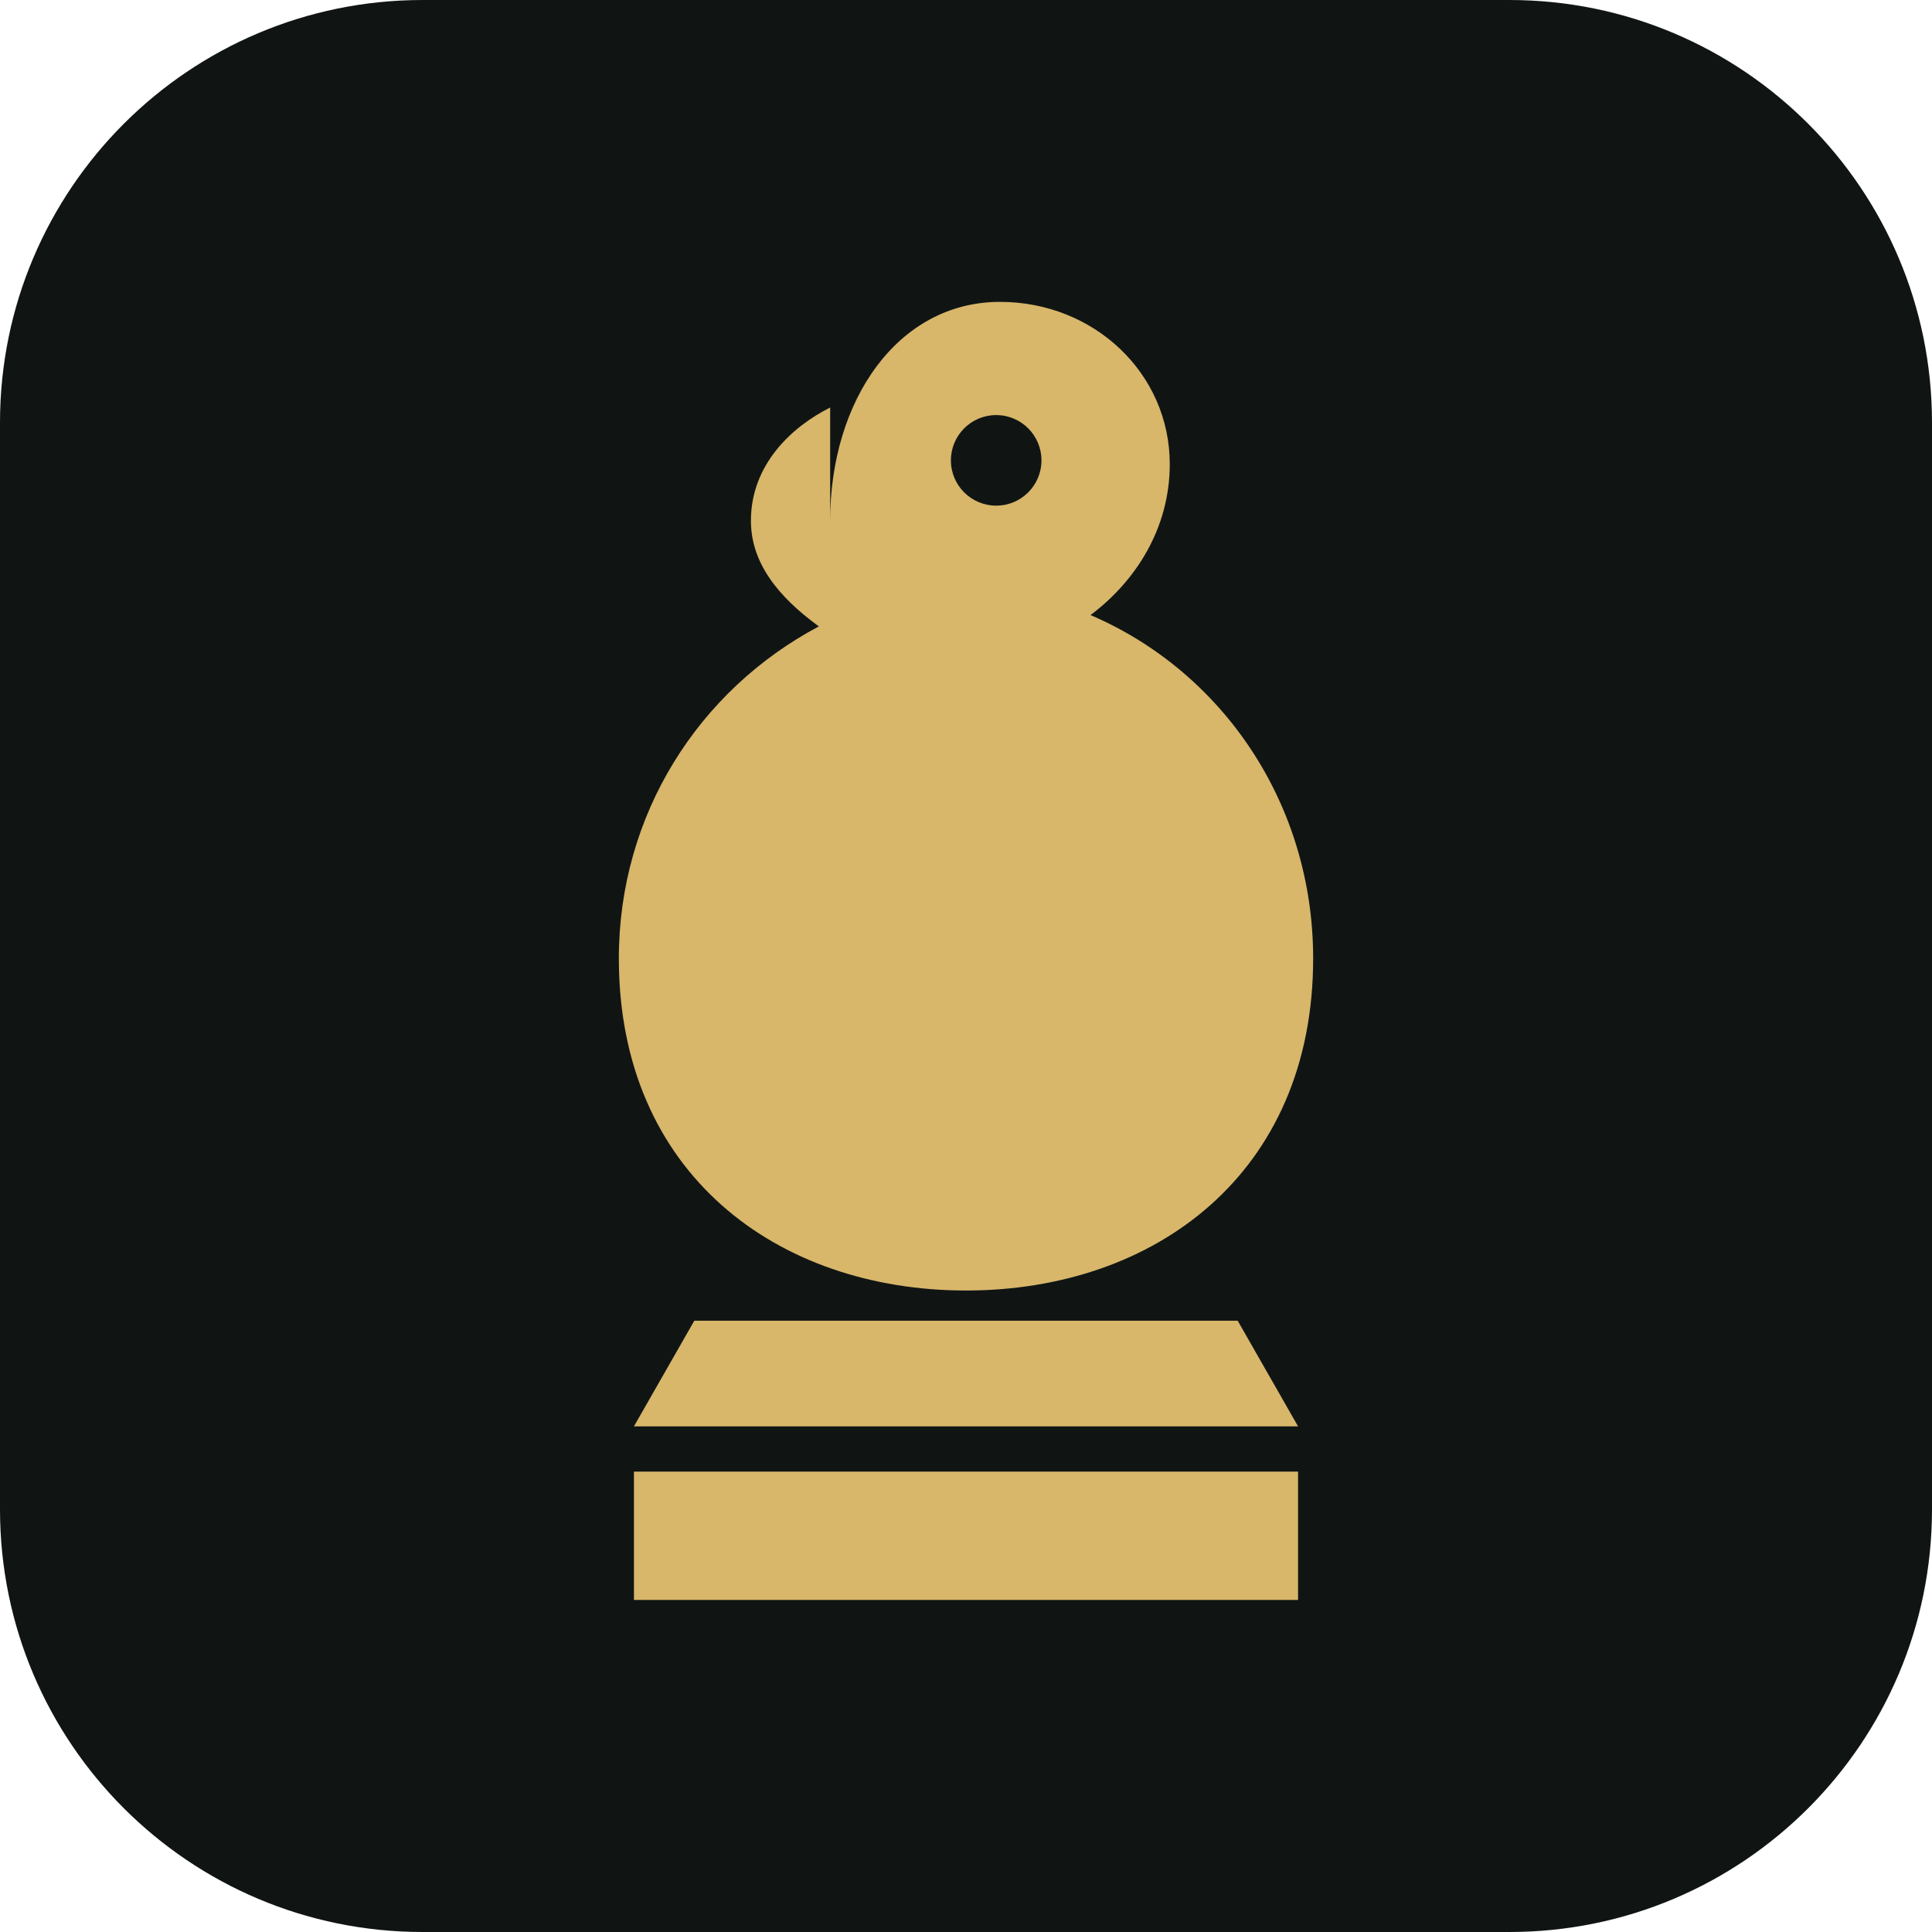
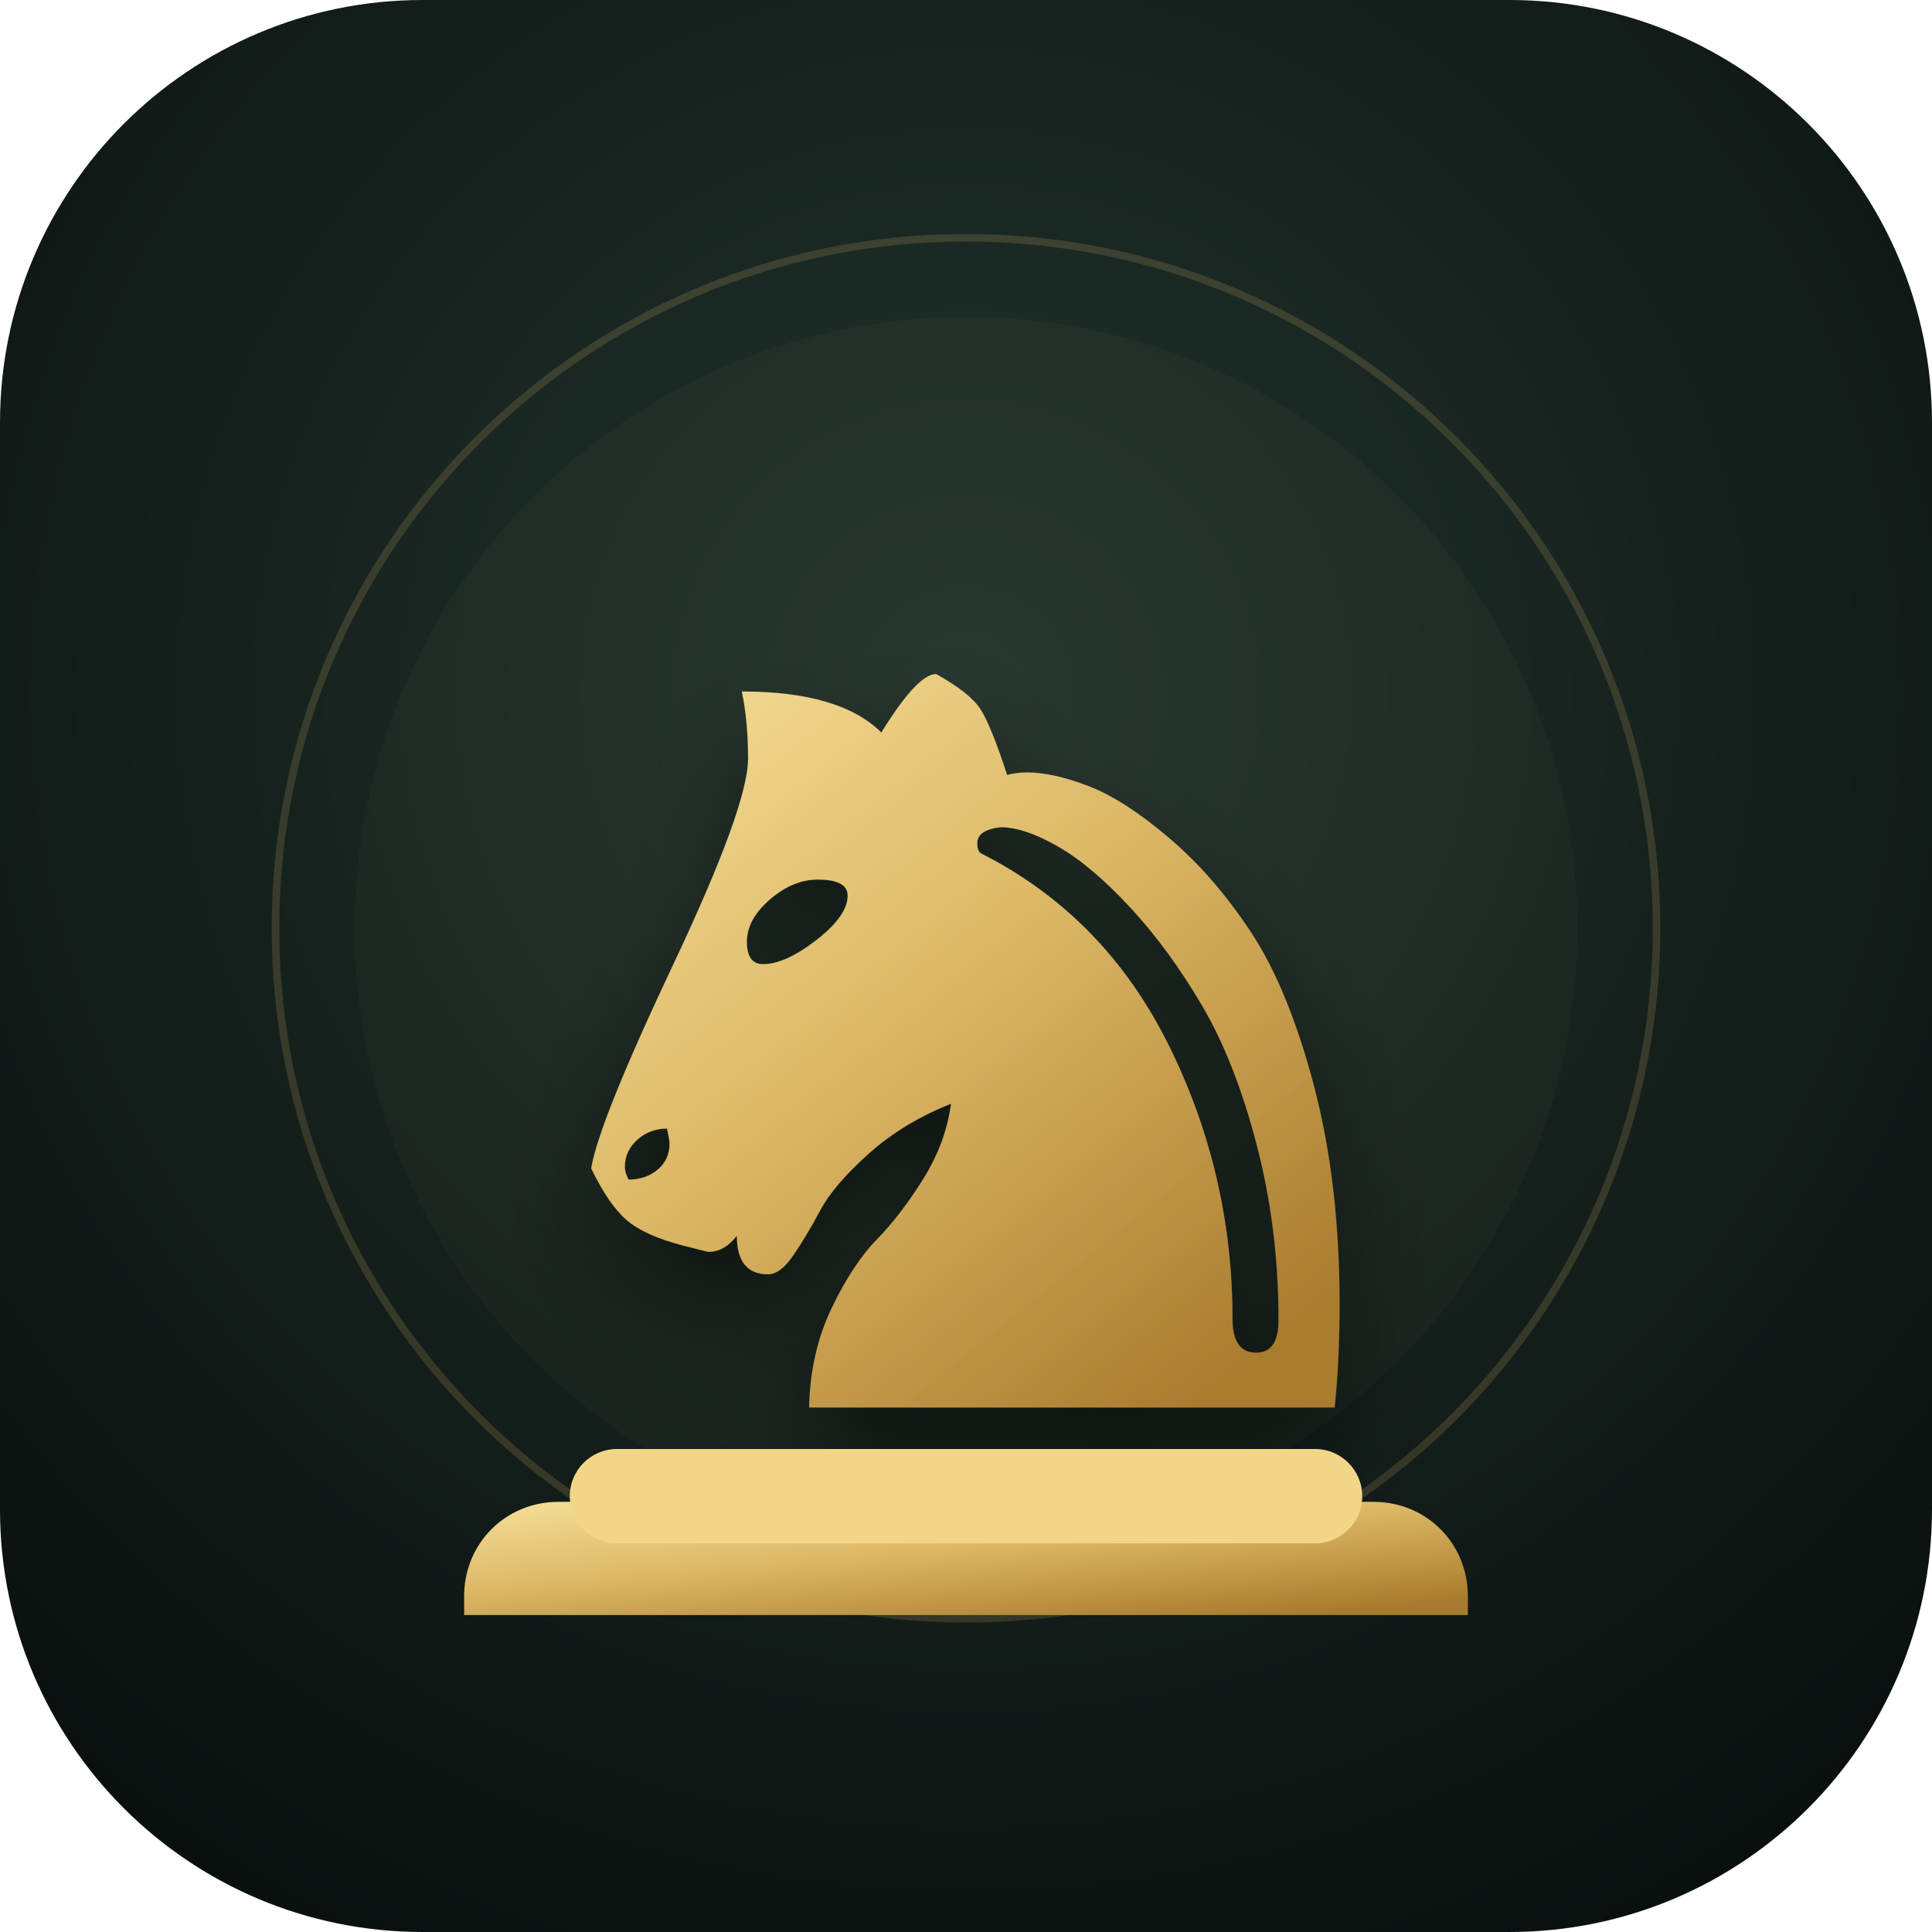
<svg xmlns="http://www.w3.org/2000/svg" viewBox="0 0 512 512">
-   <rect width="512" height="512" rx="112" fill="#101514" />
-   <path d="M168 390h176v34H168zM184 350h144l16 28H168zm36-212c0-32 18-58 45-58 25 0 45 19 45 43 0 17-9 31-21 40 35 15 59 50 59 91 0 57-42 88-92 88s-92-31-92-88c0-38 21-71 53-88-11-8-18-17-18-28 0-15 11-25 21-30z" fill="#d8b66a" />
-   <circle cx="264" cy="122" r="12" fill="#101514" />
+   <defs>
+     <radialGradient id="bg" cx="50%" cy="36%" r="76%">
+       <stop offset="0" stop-color="#23352e" />
+       <stop offset=".62" stop-color="#121c19" />
+       <stop offset="1" stop-color="#090e0d" />
+     </radialGradient>
+     <linearGradient id="gold" x1="0" y1="0" x2=".82" y2="1">
+       <stop offset="0" stop-color="#f6df9a" />
+       <stop offset=".48" stop-color="#dcb866" />
+       <stop offset="1" stop-color="#a97b2e" />
+     </linearGradient>
+     <filter id="shadow" x="-30%" y="-30%" width="160%" height="170%">
+       <feDropShadow dx="0" dy="14" stdDeviation="13" flood-color="#000" flood-opacity=".5" />
+     </filter>
+   </defs>
+   <rect width="512" height="512" rx="112" fill="url(#bg)" />
+   <circle cx="256" cy="246" r="183" fill="none" stroke="#d8b66a" stroke-opacity=".18" stroke-width="2" />
+   <circle cx="256" cy="246" r="162" fill="#d8b66a" fill-opacity=".035" />
+   <text x="256" y="373" text-anchor="middle" font-family="Apple Symbols, Symbol, serif" font-size="330" font-weight="700" fill="url(#gold)" filter="url(#shadow)">♞</text>
+   <path d="M148 398h216c14 0 25 11 25 25v5H123v-5c0-14 11-25 25-25Z" fill="url(#gold)" />
+   <rect x="151" y="384" width="210" height="25" rx="12.5" fill="#f2d688" />
</svg>
